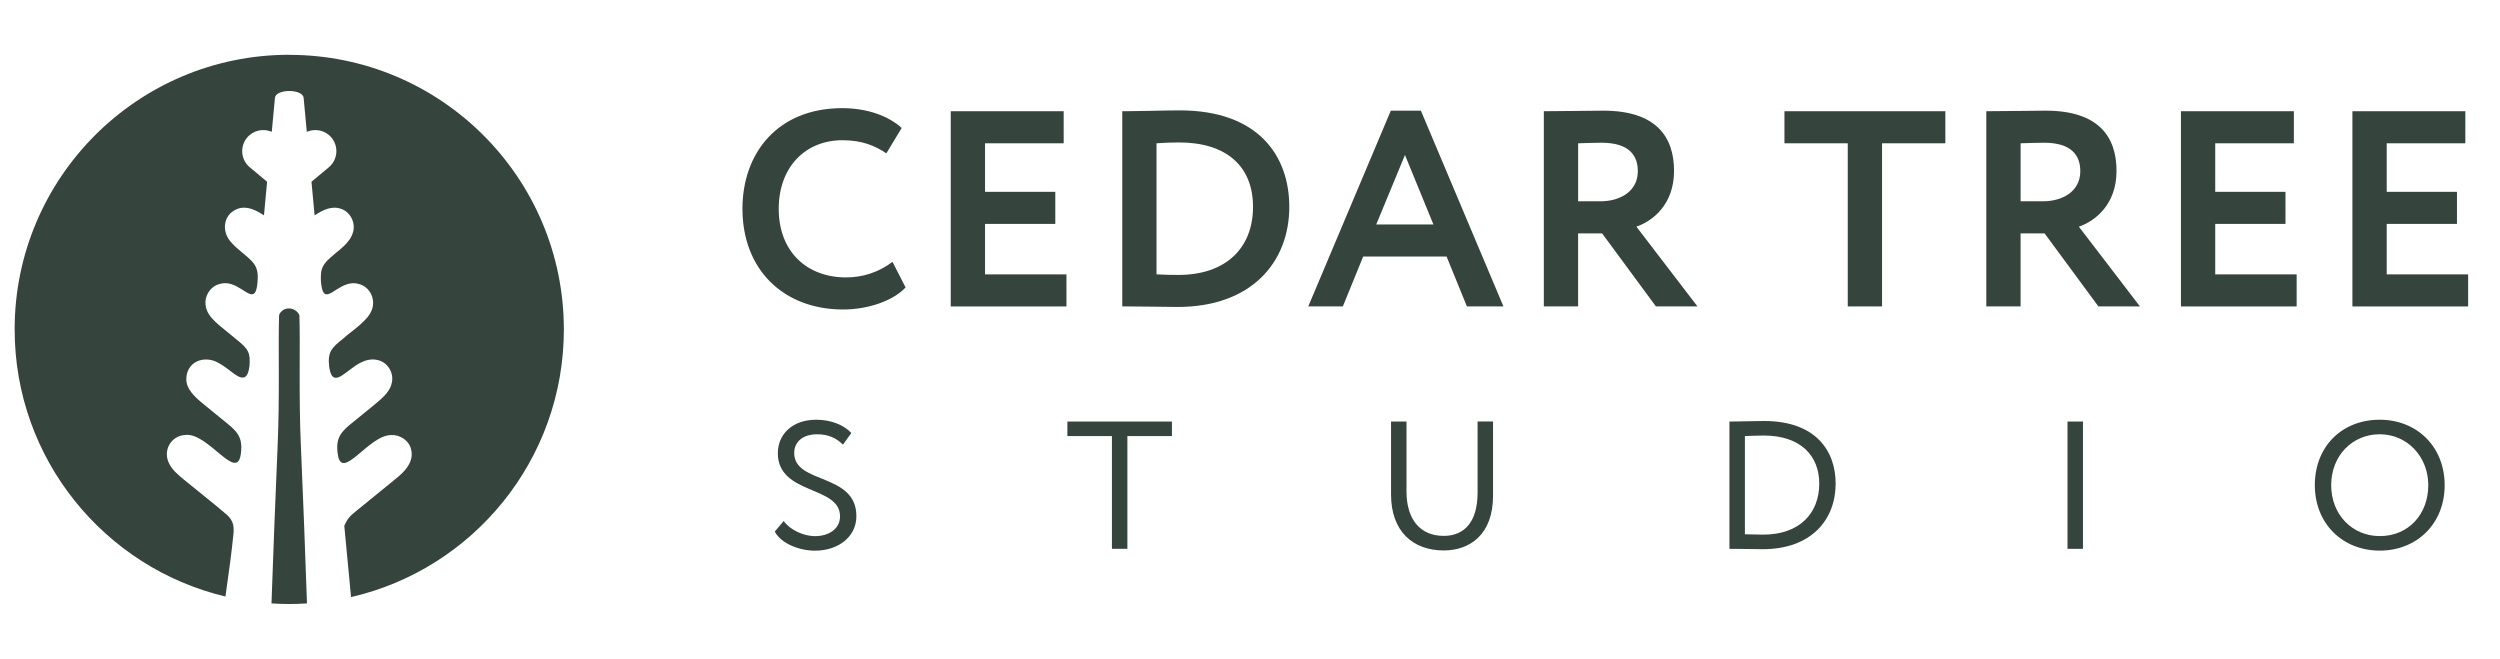
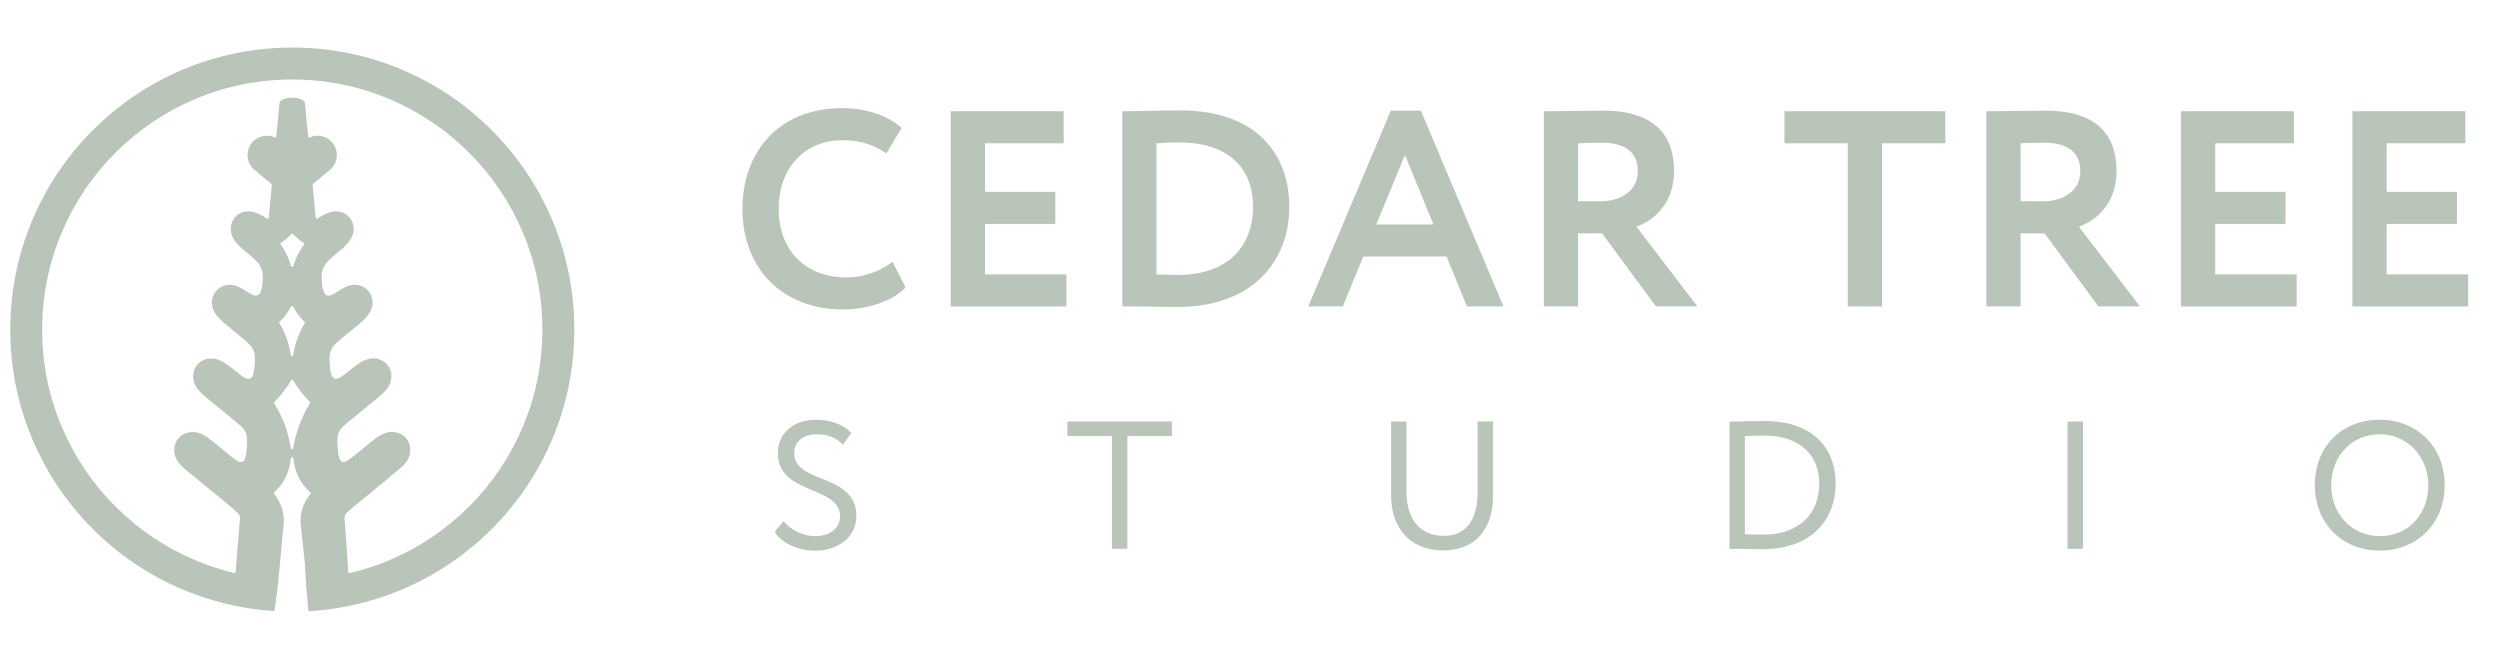
- <svg xmlns="http://www.w3.org/2000/svg" id="Layer_1" data-name="Layer 1" viewBox="0 0 976.66 257.36">
+ <svg xmlns="http://www.w3.org/2000/svg" id="Layer_1" version="1.1" viewBox="0 0 976.66 257.36">
+   <defs>
+     <style>
+       .st0 {
+         fill: #bac5ba;
+       }
+     </style>
+   </defs>
  <g>
-     <path d="M353.78,112.3c-4.79,5.12-14.49,8.61-24.4,8.61-23.31,0-39.33-15.58-39.33-39.33,0-21.9,13.84-39.33,39-39.33,9.91,0,18.19,3.16,23.21,7.74l-5.99,9.91c-4.58-3.05-9.59-5.12-17.21-5.12-14.16,0-24.84,10.24-24.84,26.8s10.79,26.8,26.36,26.8c6.43,0,12.86-2.07,18.08-6.1l5.12,10.02Z" style="fill: #36443e;" />
-     <path d="M371.42,43.45h44.12v12.53h-30.72v18.96h27.45v12.53h-27.45v19.72h31.81v12.53h-45.21V43.45Z" style="fill: #36443e;" />
-     <path d="M438.42,43.45h1.42c4.58,0,15.47-.33,21.03-.33,30.5,0,42.81,17.54,42.81,37.69,0,21.46-14.6,39.11-43.69,39.11-4.57,0-13.07-.22-20.04-.22h-1.52V43.45ZM451.81,55.98v51.2c3.7.22,6.75.22,8.61.22,18.41,0,29.09-10.46,29.09-26.58s-10.68-25.17-28.87-25.17c-3.16,0-5.77.11-8.82.33Z" style="fill: #36443e;" />
-     <path d="M543.32,43.23h11.77l32.25,76.48h-14.27l-7.95-19.5h-32.57l-7.95,19.5h-13.51l32.25-76.48ZM537.65,87.68h22.33l-11.11-27.13-11.22,27.13Z" style="fill: #36443e;" />
-     <path d="M603.12,119.71V43.45c4.25,0,21.03-.22,23.2-.22,20.81,0,27.67,10.35,27.67,23.53s-8.39,19.61-14.71,21.79l23.86,31.16h-16.23l-21.03-28.54h-9.37v28.54h-13.4ZM616.52,55.98v22.66h8.72c7.74,0,14.6-3.92,14.6-11.77,0-5.99-3.27-11.11-14.16-11.11-2.5,0-5.55.11-9.15.22Z" style="fill: #36443e;" />
-     <path d="M697.12,43.45h62.86v12.53h-24.73v63.73h-13.4v-63.73h-24.73v-12.53Z" style="fill: #36443e;" />
-     <path d="M775.98,119.71V43.45c4.25,0,21.03-.22,23.2-.22,20.81,0,27.67,10.35,27.67,23.53s-8.39,19.61-14.71,21.79l23.86,31.16h-16.23l-21.03-28.54h-9.37v28.54h-13.4ZM789.38,55.98v22.66h8.72c7.74,0,14.6-3.92,14.6-11.77,0-5.99-3.27-11.11-14.16-11.11-2.5,0-5.55.11-9.15.22Z" style="fill: #36443e;" />
-     <path d="M852.01,43.45h44.12v12.53h-30.72v18.96h27.45v12.53h-27.45v19.72h31.81v12.53h-45.21V43.45Z" style="fill: #36443e;" />
-     <path d="M919,43.45h44.12v12.53h-30.72v18.96h27.45v12.53h-27.45v19.72h31.81v12.53h-45.21V43.45Z" style="fill: #36443e;" />
-     <path d="M303.88,176.97c0-7.17,5.54-13,14.99-13,5.75,0,10.87,2.06,13.71,5.19l-3.27,4.55c-2.63-2.63-5.76-4.05-10.09-4.05-5.54,0-8.95,2.91-8.95,7.32,0,12.29,24.29,7.67,24.29,24.65,0,8.17-7.17,13.5-16.19,13.5-6.11,0-13.21-2.77-15.7-7.46l3.48-4.12c2.91,3.84,8.1,5.9,12.29,5.9,5.18,0,9.73-2.7,9.73-7.74,0-12.15-24.3-8.24-24.3-24.72Z" style="fill: #36443e;" />
-     <path d="M416.98,164.68h40.85v5.68h-17.4v44.04h-6.04v-44.04h-17.4v-5.68Z" style="fill: #36443e;" />
-     <path d="M583.28,193.66c0,15.2-9.09,21.38-19.25,21.38-11.93,0-20.6-7.32-20.6-21.88v-28.49h6.04v27.35c0,10.8,5.26,17.33,14.56,17.33,8.17,0,13.21-5.61,13.21-16.91v-27.78h6.04v28.98Z" style="fill: #36443e;" />
-     <path d="M675.63,164.68h.85c3.27,0,8.67-.21,12.72-.21,19.89,0,27.92,11.44,27.92,24.44,0,14.14-9.52,25.64-28.49,25.64-3.34,0-8.03-.14-12.22-.14h-.78v-49.73ZM681.67,170.36v38.36c3.27.07,6.32.14,7.17.14,14.21,0,21.88-8.38,21.88-19.96,0-10.8-7.25-18.75-21.67-18.75-2.98,0-4.9.14-7.39.21Z" style="fill: #36443e;" />
-     <path d="M807.7,164.68h6.04v49.73h-6.04v-49.73Z" style="fill: #36443e;" />
-     <path d="M929.68,163.97c14.42,0,25.36,10.44,25.36,25.57s-10.94,25.57-25.36,25.57-25.36-10.44-25.36-25.57,10.58-25.57,25.36-25.57ZM929.68,209.43c11.37,0,18.96-8.67,18.96-19.89s-8.31-19.89-18.96-19.89-18.97,8.31-18.97,19.89,8.31,19.89,18.97,19.89Z" style="fill: #36443e;" />
+     <path class="st0" d="M353.78,112.3c-4.79,5.12-14.49,8.61-24.4,8.61-23.31,0-39.33-15.58-39.33-39.33,0-21.9,13.84-39.33,39-39.33,9.91,0,18.19,3.16,23.21,7.74l-5.99,9.91c-4.58-3.05-9.59-5.12-17.21-5.12-14.16,0-24.84,10.24-24.84,26.8s10.79,26.8,26.36,26.8c6.43,0,12.86-2.07,18.08-6.1l5.12,10.02Z" />
+     <path class="st0" d="M371.42,43.45h44.12v12.53h-30.72v18.96h27.45v12.53h-27.45v19.72h31.81v12.53h-45.21V43.45Z" />
+     <path class="st0" d="M438.42,43.45h1.42c4.58,0,15.47-.33,21.03-.33,30.5,0,42.81,17.54,42.81,37.69,0,21.46-14.6,39.11-43.69,39.11-4.57,0-13.07-.22-20.04-.22h-1.52V43.45h-.01ZM451.81,55.98v51.2c3.7.22,6.75.22,8.61.22,18.41,0,29.09-10.46,29.09-26.58s-10.68-25.17-28.87-25.17c-3.16,0-5.77.11-8.82.33h0Z" />
+     <path class="st0" d="M543.32,43.23h11.77l32.25,76.48h-14.27l-7.95-19.5h-32.57l-7.95,19.5h-13.51l32.25-76.48h-.02,0ZM537.65,87.68h22.33l-11.11-27.13-11.22,27.13h0Z" />
+     <path class="st0" d="M603.12,119.71V43.45c4.25,0,21.03-.22,23.2-.22,20.81,0,27.67,10.35,27.67,23.53s-8.39,19.61-14.71,21.79l23.86,31.16h-16.23l-21.03-28.54h-9.37v28.54h-13.4.01ZM616.52,55.98v22.66h8.72c7.74,0,14.6-3.92,14.6-11.77,0-5.99-3.27-11.11-14.16-11.11-2.5,0-5.55.11-9.15.22h0Z" />
+     <path class="st0" d="M697.12,43.45h62.86v12.53h-24.73v63.73h-13.4v-63.73h-24.73v-12.53Z" />
+     <path class="st0" d="M775.98,119.71V43.45c4.25,0,21.03-.22,23.2-.22,20.81,0,27.67,10.35,27.67,23.53s-8.39,19.61-14.71,21.79l23.86,31.16h-16.23l-21.03-28.54h-9.37v28.54h-13.4.01ZM789.38,55.98v22.66h8.72c7.74,0,14.6-3.92,14.6-11.77,0-5.99-3.27-11.11-14.16-11.11-2.5,0-5.55.11-9.15.22h0Z" />
+     <path class="st0" d="M852.01,43.45h44.12v12.53h-30.72v18.96h27.45v12.53h-27.45v19.72h31.81v12.53h-45.21V43.45Z" />
+     <path class="st0" d="M919,43.45h44.12v12.53h-30.72v18.96h27.45v12.53h-27.45v19.72h31.81v12.53h-45.21V43.45Z" />
+     <path class="st0" d="M303.88,176.97c0-7.17,5.54-13,14.99-13,5.75,0,10.87,2.06,13.71,5.19l-3.27,4.55c-2.63-2.63-5.76-4.05-10.09-4.05-5.54,0-8.95,2.91-8.95,7.32,0,12.29,24.29,7.67,24.29,24.65,0,8.17-7.17,13.5-16.19,13.5-6.11,0-13.21-2.77-15.7-7.46l3.48-4.12c2.91,3.84,8.1,5.9,12.29,5.9,5.18,0,9.73-2.7,9.73-7.74,0-12.15-24.3-8.24-24.3-24.72v-.02h0Z" />
+     <path class="st0" d="M416.98,164.68h40.85v5.68h-17.4v44.04h-6.04v-44.04h-17.4v-5.68h-.01Z" />
+     <path class="st0" d="M583.28,193.66c0,15.2-9.09,21.38-19.25,21.38-11.93,0-20.6-7.32-20.6-21.88v-28.49h6.04v27.35c0,10.8,5.26,17.33,14.56,17.33,8.17,0,13.21-5.61,13.21-16.91v-27.78h6.04v29Z" />
+     <path class="st0" d="M675.63,164.68h.85c3.27,0,8.67-.21,12.72-.21,19.89,0,27.92,11.44,27.92,24.44,0,14.14-9.52,25.64-28.49,25.64-3.34,0-8.03-.14-12.22-.14h-.78v-49.73h0ZM681.67,170.36v38.36c3.27.07,6.32.14,7.17.14,14.21,0,21.88-8.38,21.88-19.96,0-10.8-7.25-18.75-21.67-18.75-2.98,0-4.9.14-7.39.21h.01Z" />
+     <path class="st0" d="M807.7,164.68h6.04v49.73h-6.04v-49.73Z" />
+     <path class="st0" d="M929.68,163.97c14.42,0,25.36,10.44,25.36,25.57s-10.94,25.57-25.36,25.57-25.36-10.44-25.36-25.57,10.58-25.57,25.36-25.57ZM929.68,209.43c11.37,0,18.96-8.67,18.96-19.89s-8.31-19.89-18.96-19.89-18.97,8.31-18.97,19.89,8.31,19.89,18.97,19.89Z" />
  </g>
-   <g>
-     <path d="M117.55,174.45c-.88-19.91-.2-38.33-.58-51.16-.05-.74-1.51-2.71-3.98-2.8-2.57-.09-3.96,2.05-3.97,2.8-.38,12.8.31,31.15-.57,50.99-.91,20.39-1.7,42.34-2.39,61.45,2.3.15,4.61.23,6.94.23s4.64-.08,6.93-.23c-.68-19.08-1.47-40.95-2.37-61.28Z" style="fill: #36443e;" />
-     <path d="M113,21.4C53.75,21.4,5.72,69.43,5.72,128.68c0,50.67,35.12,93.12,82.35,104.36,1.34-9.27,2.52-18.02,3.15-24.67.37-3.61-.59-5.71-3.3-7.87-4.89-4.2-10.97-8.9-16.04-13.1-2.36-1.98-4.96-4.05-6.11-7-1.99-4.89,1.28-10.18,6.56-10.47,8.93-1.18,20.32,18.81,21.77,7.3.96-7.12-2.03-9.14-7.19-13.32-2.59-2.12-5.19-4.2-7.78-6.35-3.03-2.51-6.36-5.56-6.34-9.38-.03-6.93,7.12-9.66,12.69-6.33,2.22,1.19,4.13,2.86,6.17,4.32,3.7,2.61,5.25,1.35,5.81-3.18.13-1.91.24-3.95-.6-5.7-1.24-2.45-4.33-4.44-6.52-6.36-3.71-3.23-9.19-6.62-9.92-11.17-.83-3.82,1.63-7.92,5.48-8.84,6.48-1.92,11.36,6.14,13.6,3.54.87-.99,1.16-3.97,1.19-6.1.07-2.18-.49-4.33-1.99-5.97-2.34-2.62-5.76-4.79-8.03-7.34-4.23-4.14-3.78-11.18,2.09-13.45,3.65-1.35,7.2.46,10.36,2.53l1.23-13.13-6.77-5.64c-3.49-2.91-3.96-8.1-1.05-11.59,2.41-2.89,6.37-3.7,9.64-2.26l1.25-13.34c.44-3.49,10.75-3.49,11.19,0l1.25,13.34c3.27-1.45,7.24-.63,9.64,2.26,2.91,3.49,2.44,8.68-1.05,11.59l-6.77,5.64,1.23,13.13c3.16-2.07,6.7-3.87,10.36-2.53,3.59,1.22,5.65,5.33,4.69,8.94-1.18,4.47-5.49,7.02-8.79,10.03-1.8,1.54-3.45,3.43-3.72,5.86-.28,2.36-.04,6.62,1.08,8.04,2.21,2.61,7.12-5.45,13.6-3.54,4.26,1.01,6.62,5.76,5.24,9.81-1.38,4.45-7.6,8.21-11.35,11.57-4.31,3.47-6.05,5.01-5.46,10.69.51,3.5,1.4,5.9,4.87,3.8,2.48-1.56,4.71-3.72,7.31-5.05,2-1.05,4.2-1.6,6.39-1.18,4.23.7,6.94,5.05,5.89,9.17-.8,3.73-4.54,6.52-7.64,9.09-2.4,1.96-4.77,3.89-7.17,5.85-4.99,3.93-7.22,6.26-6.24,12.85,1.56,10.75,12.11-7.66,20.9-7.57,3.33-.17,6.78,2.03,7.65,5.32,1.46,4.96-2.31,8.92-5.92,11.76-4.8,3.99-10.63,8.64-15.25,12.42-1.05.88-2.17,1.74-3.04,2.8-.76.92-1.3,2.02-1.81,3.13.67,7.26,1.37,14.41,2.46,25.98.06.63.12,1.26.19,1.89,47.62-10.95,83.13-53.6,83.13-104.55,0-59.25-48.03-107.28-107.28-107.28Z" style="fill: #36443e;" />
-   </g>
+   <path class="st0" d="M120.5,238.77c-.25-2.41-.83-8.32-1.08-12.9-.17-3.15-.29-5.58-.29-5.58v-.03l-.02-.15c-.6-5.49-1.08-9.83-1.55-14.24-.67-4.68.57-9.03,3.71-12.93.15-.19.13-.48-.06-.64-2.67-2.31-4.57-5.21-5.64-8.6-.59-1.86-.83-3.55-.96-4.66-.03-.23-.22-.41-.45-.41h0c-.23,0-.42.17-.46.4-.42,2.99-1.16,5.58-2.21,7.68-1.04,2.1-2.51,3.97-4.35,5.57-.19.16-.21.44-.06.64,4.23,5.3,3.86,10.44,3.74,12.13v.18c-.06.59-.15,1.36-.23,2.1l-.13,1.16c-.23,2.14-.52,5.29-.84,8.93-.23,2.59-.5,5.53-.78,8.43-.53,5.54-1.21,9.66-1.64,12.88-5.75-.35-11.25-1.14-16.83-2.37-6.5-1.43-12.91-3.48-19.07-6.08-13.12-5.55-24.9-13.49-35.02-23.61-10.12-10.12-18.06-21.9-23.61-35.02-5.75-13.59-8.66-28.02-8.66-42.89s2.91-29.3,8.66-42.89c5.55-13.12,13.49-24.9,23.61-35.02,10.12-10.12,21.9-18.06,35.02-23.61,13.59-5.75,28.02-8.66,42.89-8.66s29.3,2.91,42.89,8.66c13.12,5.55,24.9,13.49,35.02,23.61,10.12,10.12,18.06,21.9,23.61,35.02,5.75,13.59,8.66,28.02,8.66,42.89s-2.91,29.3-8.66,42.89c-5.55,13.12-13.49,24.9-23.61,35.02-10.12,10.12-21.9,18.06-35.02,23.61-6.33,2.68-12.93,4.76-19.6,6.2-5.62,1.21-11.17,1.98-16.97,2.3h0ZM134.65,203.07c.28,3.06.57,7.52.89,12.69.16,2.48.32,5.09.5,7.72,0,.14.08.26.19.34.08.06.18.09.27.09.03,0,.07,0,.11-.01,5.31-1.25,10.56-2.96,15.6-5.1,11.64-4.92,22.08-11.97,31.06-20.94,8.98-8.97,16.02-19.43,20.94-31.06,5.09-12.04,7.68-24.84,7.68-38.03s-2.58-25.99-7.68-38.03c-4.92-11.64-11.97-22.08-20.94-31.06-8.98-8.98-19.43-16.02-31.06-20.94-12.04-5.09-24.84-7.68-38.03-7.68s-25.99,2.58-38.03,7.68c-11.64,4.92-22.08,11.97-31.06,20.94-8.98,8.98-16.02,19.43-20.94,31.06-5.09,12.04-7.68,24.84-7.68,38.03s2.58,25.99,7.68,38.03c4.92,11.64,11.97,22.08,20.94,31.06,8.98,8.98,19.43,16.02,31.06,20.94,4.95,2.1,10.1,3.79,15.31,5.03.03,0,.07.01.11.01.1,0,.19-.03.27-.09.11-.08.18-.2.19-.33.25-3,.49-6.04.7-8.71.28-3.56.52-6.64.72-8.71.04-.42.08-.82.11-1.18.07-.69.12-1.29.16-1.76.06-.93.05-1.59-.6-2.41-.01-.02-.03-.03-.05-.05-3.17-2.97-7.73-6.66-12.15-10.23-2.54-2.05-4.94-3.99-7.01-5.74-.21-.18-.42-.35-.63-.53-1.93-1.6-3.76-3.12-4.65-5.38-.81-1.89-.77-4.06.1-5.95.8-1.74,2.22-3.01,3.98-3.57.88-.29,1.72-.42,2.57-.42,2.17,0,4.32.93,6.98,3,1.38,1.02,2.77,2.19,4.25,3.44,2.07,1.74,4.21,3.54,6.3,4.9.43.27.87.41,1.28.41.66,0,1.19-.36,1.46-1,.83-1.92,1.08-6.16.94-8.49-.26-2.81-1.72-4.04-3.93-5.9l-.17-.15c-1.65-1.36-3.41-2.81-5.17-4.25-1.38-1.13-2.75-2.26-4.07-3.34-.26-.21-.51-.42-.76-.62-4.73-3.85-8.15-6.63-6.54-12.26.9-2.57,3.52-4.42,6.37-4.49.14,0,.26-.01.39-.01,3.36,0,6.46,2.51,9.2,4.73.46.37.92.74,1.36,1.09,0,0,.01.01.02.02.2.13.43.32.68.51.93.73,2.09,1.64,3.18,1.64.47,0,.88-.17,1.21-.49.76-.82,1.05-2.66,1.26-5.18.12-1.85.26-3.94-.63-5.79-.96-1.89-2.89-3.44-4.76-4.93-.61-.49-1.18-.95-1.71-1.41-.74-.65-1.54-1.28-2.38-1.96-3.24-2.6-6.59-5.29-7.13-8.64,0,0,0-.02,0-.03-.77-3.54,1.51-7.23,4.99-8.06,0,0,.02,0,.02,0,.61-.18,1.23-.27,1.86-.27,2.5,0,4.77,1.45,6.6,2.61,1.37.87,2.55,1.63,3.57,1.63.56,0,1.04-.23,1.42-.67,1.12-1.27,1.26-5.09,1.27-6.23.08-2.45-.63-4.58-2.06-6.13-1.17-1.3-2.61-2.5-4-3.66-1.35-1.12-2.74-2.28-3.82-3.48,0,0-.01-.02-.02-.02-2.04-1.99-2.97-4.82-2.44-7.39.47-2.29,2.01-4.05,4.32-4.95.75-.28,1.56-.42,2.37-.42,2.6,0,5.15,1.44,7.29,2.84.08.05.16.08.25.08.07,0,.14-.02.2-.05.15-.07.24-.21.26-.37l1.19-12.78c.01-.15-.05-.3-.16-.4l-6.59-5.49c-1.55-1.29-2.5-3.11-2.69-5.12s.43-3.97,1.72-5.52c1.44-1.72,3.55-2.71,5.8-2.71,1.06,0,2.08.22,3.05.64.06.03.12.04.19.04.08,0,.16-.02.23-.06.13-.08.21-.21.23-.36l1.21-12.99c.18-1.39,2.64-2.13,4.99-2.13s4.81.74,4.99,2.15l1.21,12.98c.01.15.1.28.23.36.07.04.15.06.23.06.06,0,.13-.01.19-.04.96-.43,1.99-.64,3.05-.64,2.25,0,4.36.99,5.8,2.71,2.67,3.2,2.23,7.97-.97,10.63l-6.59,5.49c-.12.1-.18.25-.16.4l1.19,12.78c.02.16.11.3.26.37.06.03.13.05.2.05.09,0,.18-.03.25-.08,2.14-1.4,4.69-2.84,7.29-2.84.81,0,1.61.14,2.37.42,3.21,1.09,5.16,4.82,4.28,8.15-.86,3.24-3.55,5.47-6.16,7.62-.76.62-1.54,1.27-2.26,1.92-1.47,1.25-3.46,3.25-3.77,5.99-.28,2.39-.04,6.67,1.14,8.16.39.46.87.69,1.43.69,1.02,0,2.2-.75,3.57-1.63,1.83-1.17,4.1-2.62,6.61-2.62.63,0,1.25.09,1.86.27,0,0,.02,0,.03,0,1.79.43,3.29,1.59,4.23,3.28.97,1.76,1.17,3.83.54,5.67-.96,3.1-4.55,5.94-7.72,8.44-1.15.91-2.24,1.77-3.18,2.62-4.33,3.48-6.07,5.13-5.48,10.81l.04.4c.25,2.59.5,5.27,2.45,5.27.61,0,1.31-.29,2.14-.9,1.02-.69,2.02-1.5,3.09-2.37,2.86-2.32,5.82-4.72,9.24-4.72.11,0,.22,0,.33,0,3.5.06,6.53,2.84,6.76,6.2.36,4.65-2.65,7.07-6.46,10.14-.77.63-1.57,1.27-2.37,1.96-1.1.91-2.27,1.86-3.44,2.82-1.59,1.3-3.18,2.61-4.65,3.82-1.46,1.22-2.55,2.16-3.22,3.26-1.1,1.76-.98,3.92-.87,5.82,0,0,0,.06,0,.07.04.35.08.76.11,1.2.19,2.32.43,5.2,2.29,5.2.39,0,.79-.14,1.24-.41,2.1-1.37,4.24-3.17,6.31-4.9,1.48-1.24,2.88-2.42,4.25-3.43,2.67-2.08,4.82-3.01,6.99-3.01.85,0,1.69.14,2.57.42,1.77.57,3.18,1.83,3.98,3.56.87,1.88.9,4.05.11,5.95-.68,1.72-1.85,2.93-2.91,3.89-3.05,2.63-7.29,6.09-11.4,9.43-2.87,2.34-5.58,4.55-7.59,6.24-.28.26-.57.49-.87.73-1.23,1-2.63,2.13-2.32,4.08h0ZM114.14,148.36c-.16,0-.32.09-.4.23-1.36,2.33-2.97,4.55-4.79,6.59-.4.45-.81.88-1.25,1.33-.16.16-.33.33-.49.49-.15.15-.18.39-.07.57,3.33,5.4,5.46,11.14,6.5,17.54.04.22.23.39.45.39h0c.23,0,.42-.16.45-.39,1.01-6.09,3.09-11.81,6.2-17,.12-.2.24-.39.36-.59.11-.18.08-.42-.07-.57-2.5-2.47-4.68-5.29-6.49-8.37-.08-.14-.24-.23-.4-.23h0ZM114.1,119.57c-.17,0-.33.09-.41.25-.44.84-.93,1.64-1.44,2.39-.9,1.3-1.92,2.48-3.03,3.49-.16.15-.2.39-.08.58.97,1.56,1.77,3.15,2.46,4.86.05.11.09.23.13.34.88,2.28,1.52,4.75,1.9,7.32.03.23.23.39.46.39h0c.23,0,.42-.17.46-.39.69-4.64,2.16-8.74,4.5-12.53.12-.19.08-.43-.08-.58-1.16-1.06-2.21-2.29-3.14-3.67-.12-.17-.23-.35-.34-.53-.34-.53-.66-1.1-.97-1.68-.08-.15-.24-.25-.41-.25h0ZM114.17,91.27c-.13,0-.26.06-.35.16-1.17,1.33-2.53,2.47-4.04,3.39-.11.07-.19.18-.21.3s0,.26.08.36c1.8,2.53,3.17,5.37,4.06,8.43.06.2.24.33.44.33h0c.21,0,.39-.14.44-.33.85-2.93,2.25-5.76,4.14-8.4.07-.1.1-.24.08-.36-.03-.13-.1-.24-.21-.3-1.53-.92-2.9-2.07-4.08-3.41-.09-.1-.21-.16-.35-.16h0Z" />
</svg>
